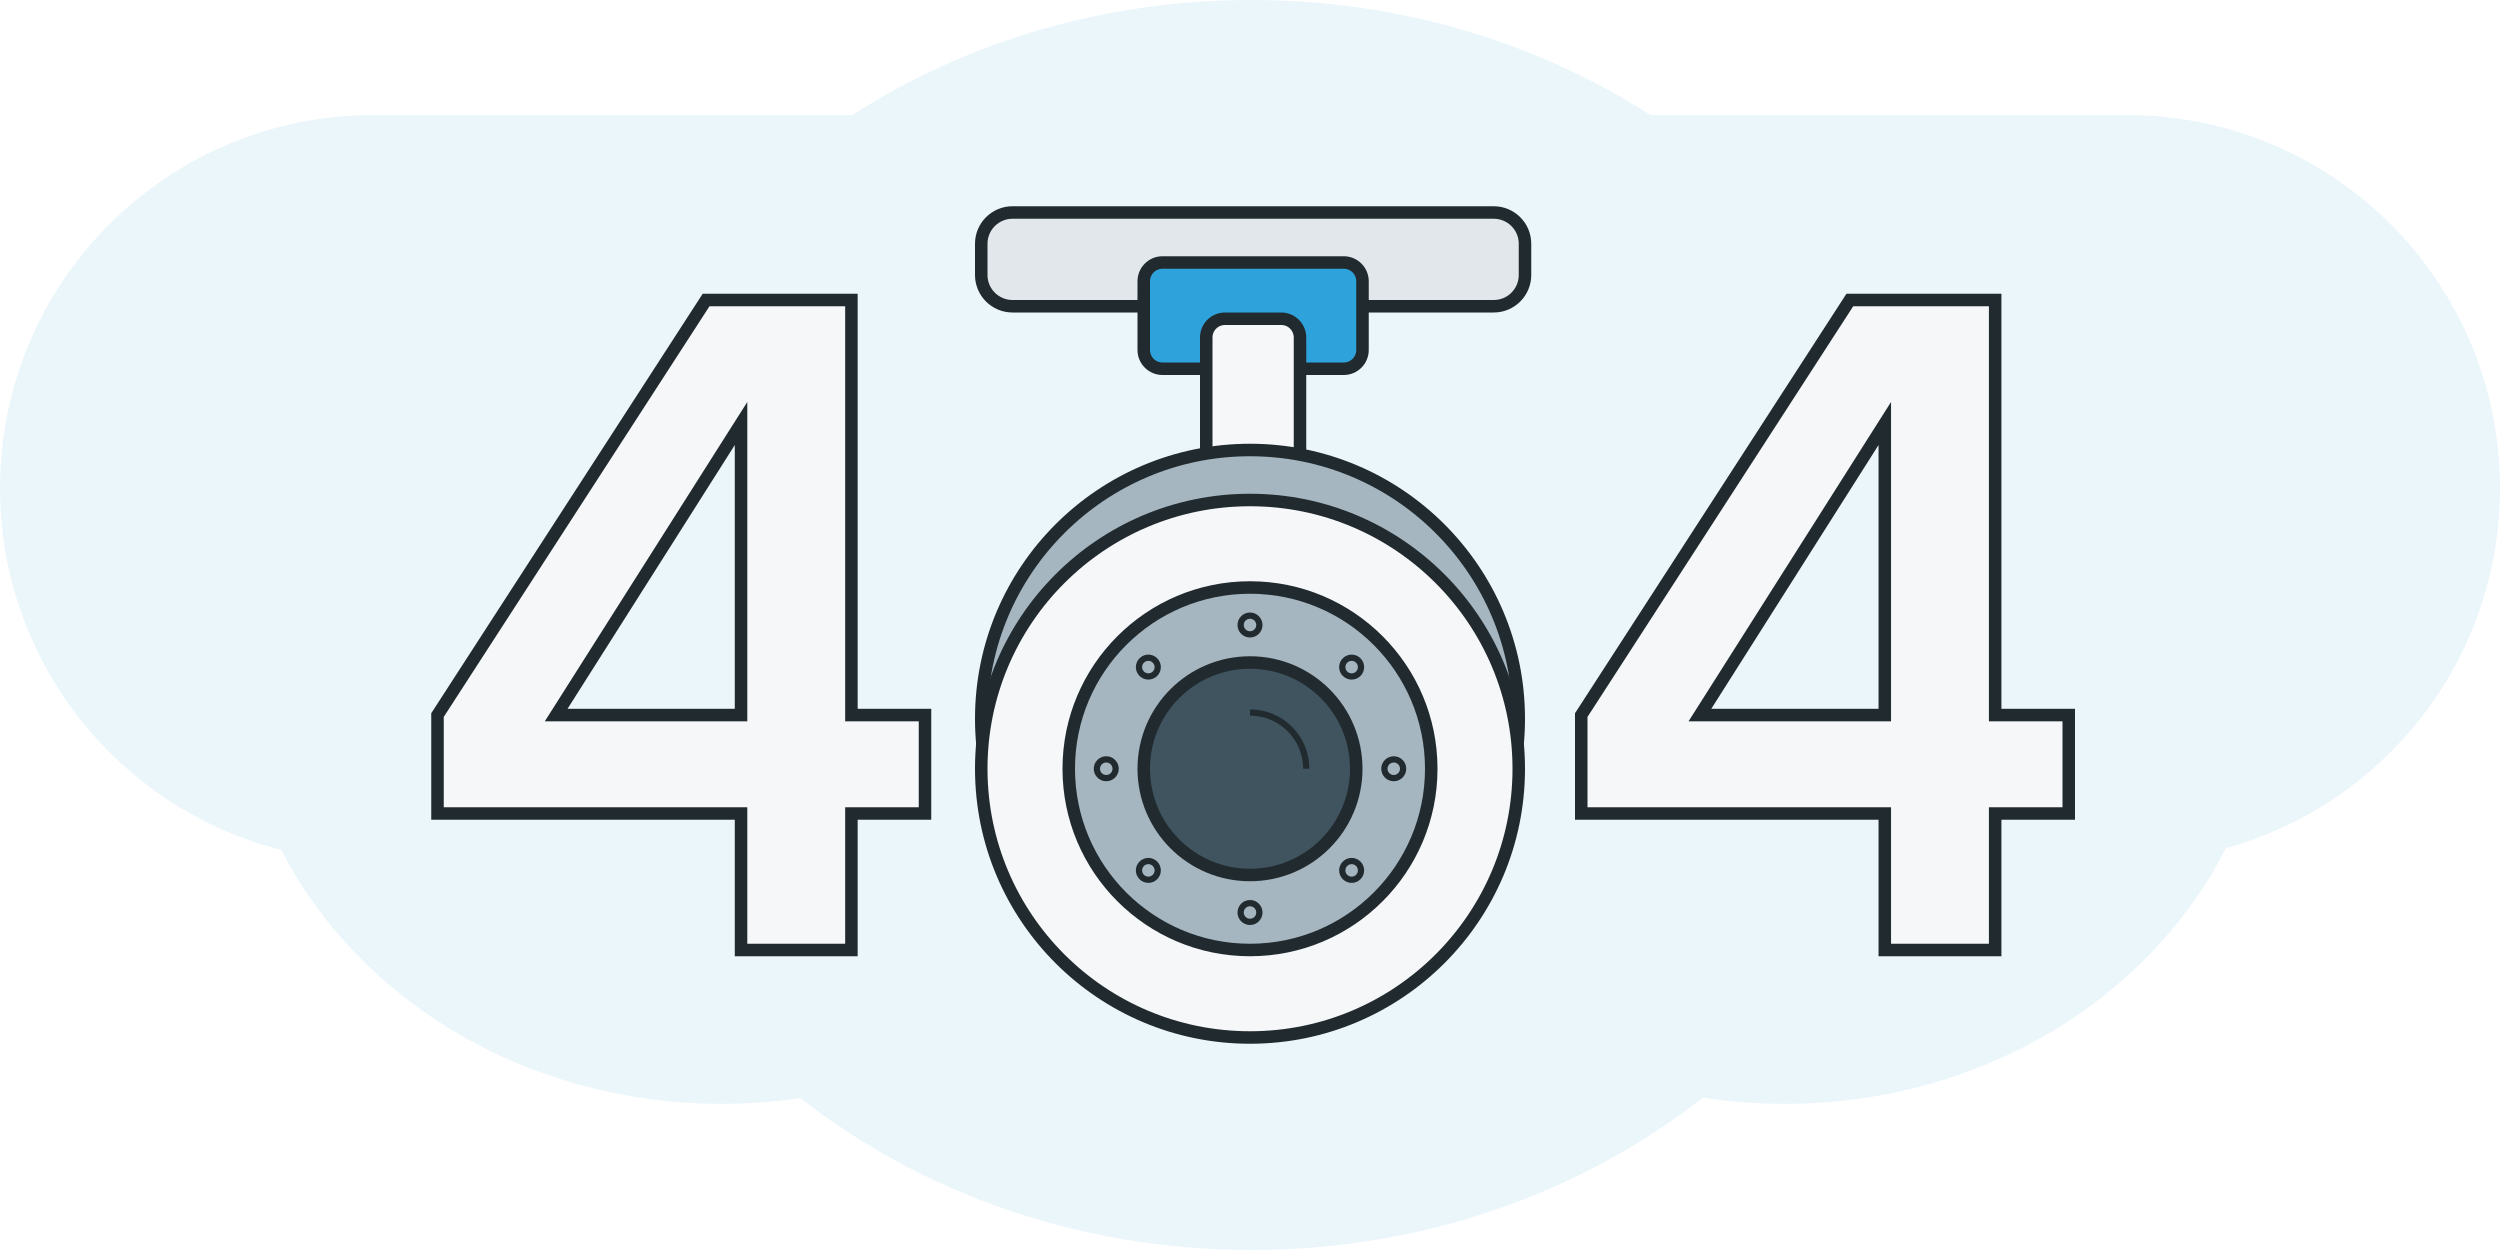
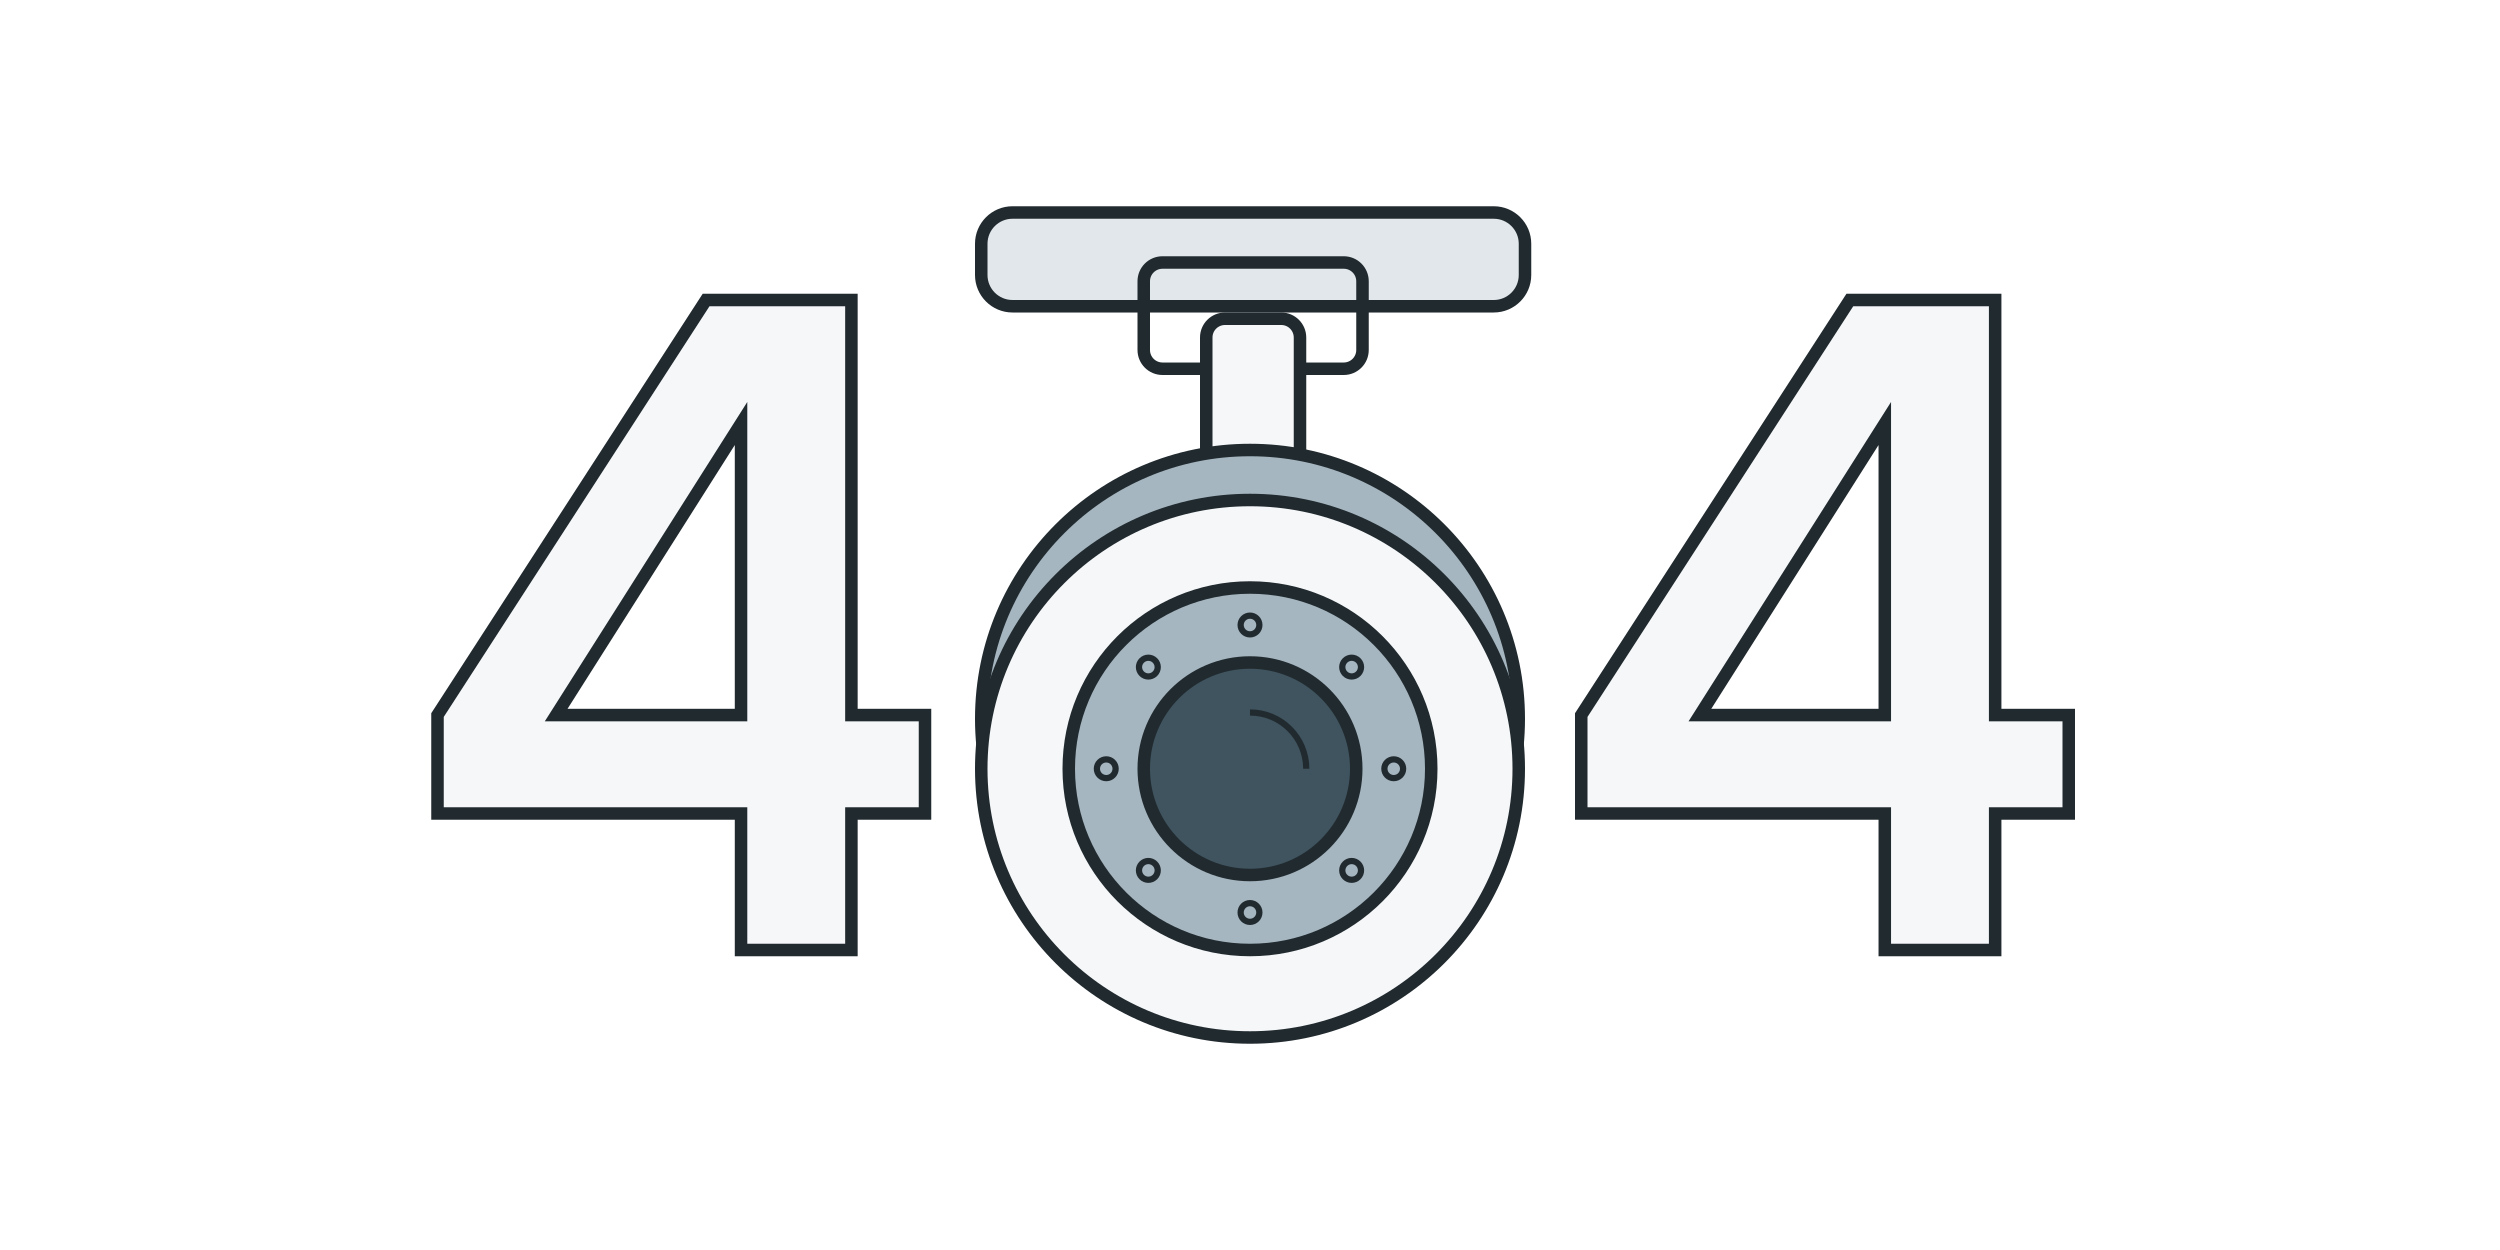
<svg xmlns="http://www.w3.org/2000/svg" width="400px" height="200px" viewBox="0 0 400 200" version="1.1">
  <g id="Cloud/Placeholders/404" stroke="none" stroke-width="1" fill="none" fill-rule="evenodd">
-     <path d="M200.211,0 C223.999,0 246.029,6.815 264.053,18.406 L340.299,18.408 C373.271,18.408 400,45.137 400,78.109 C400,105.592 381.43,128.738 356.153,135.683 C343.895,159.839 316.901,176.617 285.572,176.617 C281.1,176.617 276.717,176.275 272.452,175.619 C253.093,190.809 227.837,200 200.211,200 C172.63,200 147.411,190.839 128.061,175.692 C123.949,176.3 119.727,176.617 115.423,176.617 C84.225,176.617 57.327,159.979 44.996,135.986 C19.135,129.436 3.41650556e-15,106.007 0,78.109 C-4.03793284e-15,45.137 26.729,18.408 59.701,18.408 L136.369,18.406 C154.392,6.815 176.423,0 200.211,0 Z" id="Cloud" class="brand_element" fill="#2EA2DB" opacity="0.1" />
+     <path d="M200.211,0 C223.999,0 246.029,6.815 264.053,18.406 L340.299,18.408 C373.271,18.408 400,45.137 400,78.109 C400,105.592 381.43,128.738 356.153,135.683 C343.895,159.839 316.901,176.617 285.572,176.617 C281.1,176.617 276.717,176.275 272.452,175.619 C253.093,190.809 227.837,200 200.211,200 C172.63,200 147.411,190.839 128.061,175.692 C123.949,176.3 119.727,176.617 115.423,176.617 C84.225,176.617 57.327,159.979 44.996,135.986 C19.135,129.436 3.41650556e-15,106.007 0,78.109 C-4.03793284e-15,45.137 26.729,18.408 59.701,18.408 L136.369,18.406 C154.392,6.815 176.423,0 200.211,0 Z" id="Cloud" fill="class='brand_element'" opacity="0.1" />
    <rect id="Rectangle" stroke="#212A2F" stroke-width="2" fill="#E1E7EA" x="157" y="34" width="87" height="15" rx="5" />
-     <rect id="Rectangle" class="brand_element" stroke="#212A2F" stroke-width="2" fill="#2EA2DB" x="183" y="42" width="35" height="17" rx="3" />
+     <rect id="Rectangle" stroke="#212A2F" stroke-width="2" fill="class='brand_element'" x="183" y="42" width="35" height="17" rx="3" />
    <rect id="Rectangle" stroke="#212A2F" stroke-width="2" fill="#F5F7F9" x="193" y="51" width="15" height="64" rx="3" />
    <circle id="Oval" stroke="#212A2F" stroke-width="2" fill="#A5B6C0" cx="200" cy="115" r="43" />
    <circle id="Oval" stroke="#212A2F" stroke-width="2" fill="#F5F7F9" cx="200" cy="123" r="43" />
    <circle id="Oval" stroke="#212A2F" stroke-width="2" fill="#A5B6C0" cx="200" cy="123" r="29" />
    <circle id="Oval" stroke="#212A2F" stroke-width="2" fill="#3F545F" cx="200" cy="123" r="17" />
    <path d="M209,123 C209,118.029 204.971,114 200,114" id="Path" stroke="#212A2F" />
    <path d="M200,144.5 C199.172,144.5 198.5,145.172 198.5,146 C198.5,146.828 199.172,147.5 200,147.5 C200.828,147.5 201.5,146.828 201.5,146 C201.5,145.172 200.828,144.5 200,144.5 Z M182.676,138.203 C182.09,138.789 182.09,139.738 182.676,140.324 C183.262,140.91 184.211,140.91 184.797,140.324 C185.383,139.738 185.383,138.789 184.797,138.203 C184.211,137.617 183.262,137.617 182.676,138.203 Z M215.203,138.203 C214.617,138.789 214.617,139.738 215.203,140.324 C215.789,140.91 216.738,140.91 217.324,140.324 C217.91,139.738 217.91,138.789 217.324,138.203 C216.738,137.617 215.789,137.617 215.203,138.203 Z M223,121.5 C222.172,121.5 221.5,122.172 221.5,123 C221.5,123.828 222.172,124.5 223,124.5 C223.828,124.5 224.5,123.828 224.5,123 C224.5,122.172 223.828,121.5 223,121.5 Z M177,121.5 C176.172,121.5 175.5,122.172 175.5,123 C175.5,123.828 176.172,124.5 177,124.5 C177.828,124.5 178.5,123.828 178.5,123 C178.5,122.172 177.828,121.5 177,121.5 Z M215.203,105.676 C214.617,106.262 214.617,107.211 215.203,107.797 C215.789,108.383 216.738,108.383 217.324,107.797 C217.91,107.211 217.91,106.262 217.324,105.676 C216.738,105.09 215.789,105.09 215.203,105.676 Z M182.676,105.676 C182.09,106.262 182.09,107.211 182.676,107.797 C183.262,108.383 184.211,108.383 184.797,107.797 C185.383,107.211 185.383,106.262 184.797,105.676 C184.211,105.09 183.262,105.09 182.676,105.676 Z M200,98.5 C199.172,98.5 198.5,99.172 198.5,100 C198.5,100.828 199.172,101.5 200,101.5 C200.828,101.5 201.5,100.828 201.5,100 C201.5,99.172 200.828,98.5 200,98.5 Z" id="Combined-Shape" stroke="#212A2F" />
    <path d="M136.226,48 L136.226,114.411 L148,114.411 L148,130.16 L136.226,130.16 L136.226,152 L118.566,152 L118.566,130.16 L70,130.16 L70,114.411 L112.974,48 L136.226,48 Z M118.566,67.76 L88.985,114.411 L118.566,114.411 L118.566,67.76 Z" id="4" stroke="#212A2F" stroke-width="2" fill="#F5F7F9" fill-rule="nonzero" />
    <path d="M319.226,48 L319.226,114.411 L331,114.411 L331,130.16 L319.226,130.16 L319.226,152 L301.566,152 L301.566,130.16 L253,130.16 L253,114.411 L295.974,48 L319.226,48 Z M301.566,67.76 L271.985,114.411 L301.566,114.411 L301.566,67.76 Z" id="4" stroke="#212A2F" stroke-width="2" fill="#F5F7F9" fill-rule="nonzero" />
  </g>
</svg>
